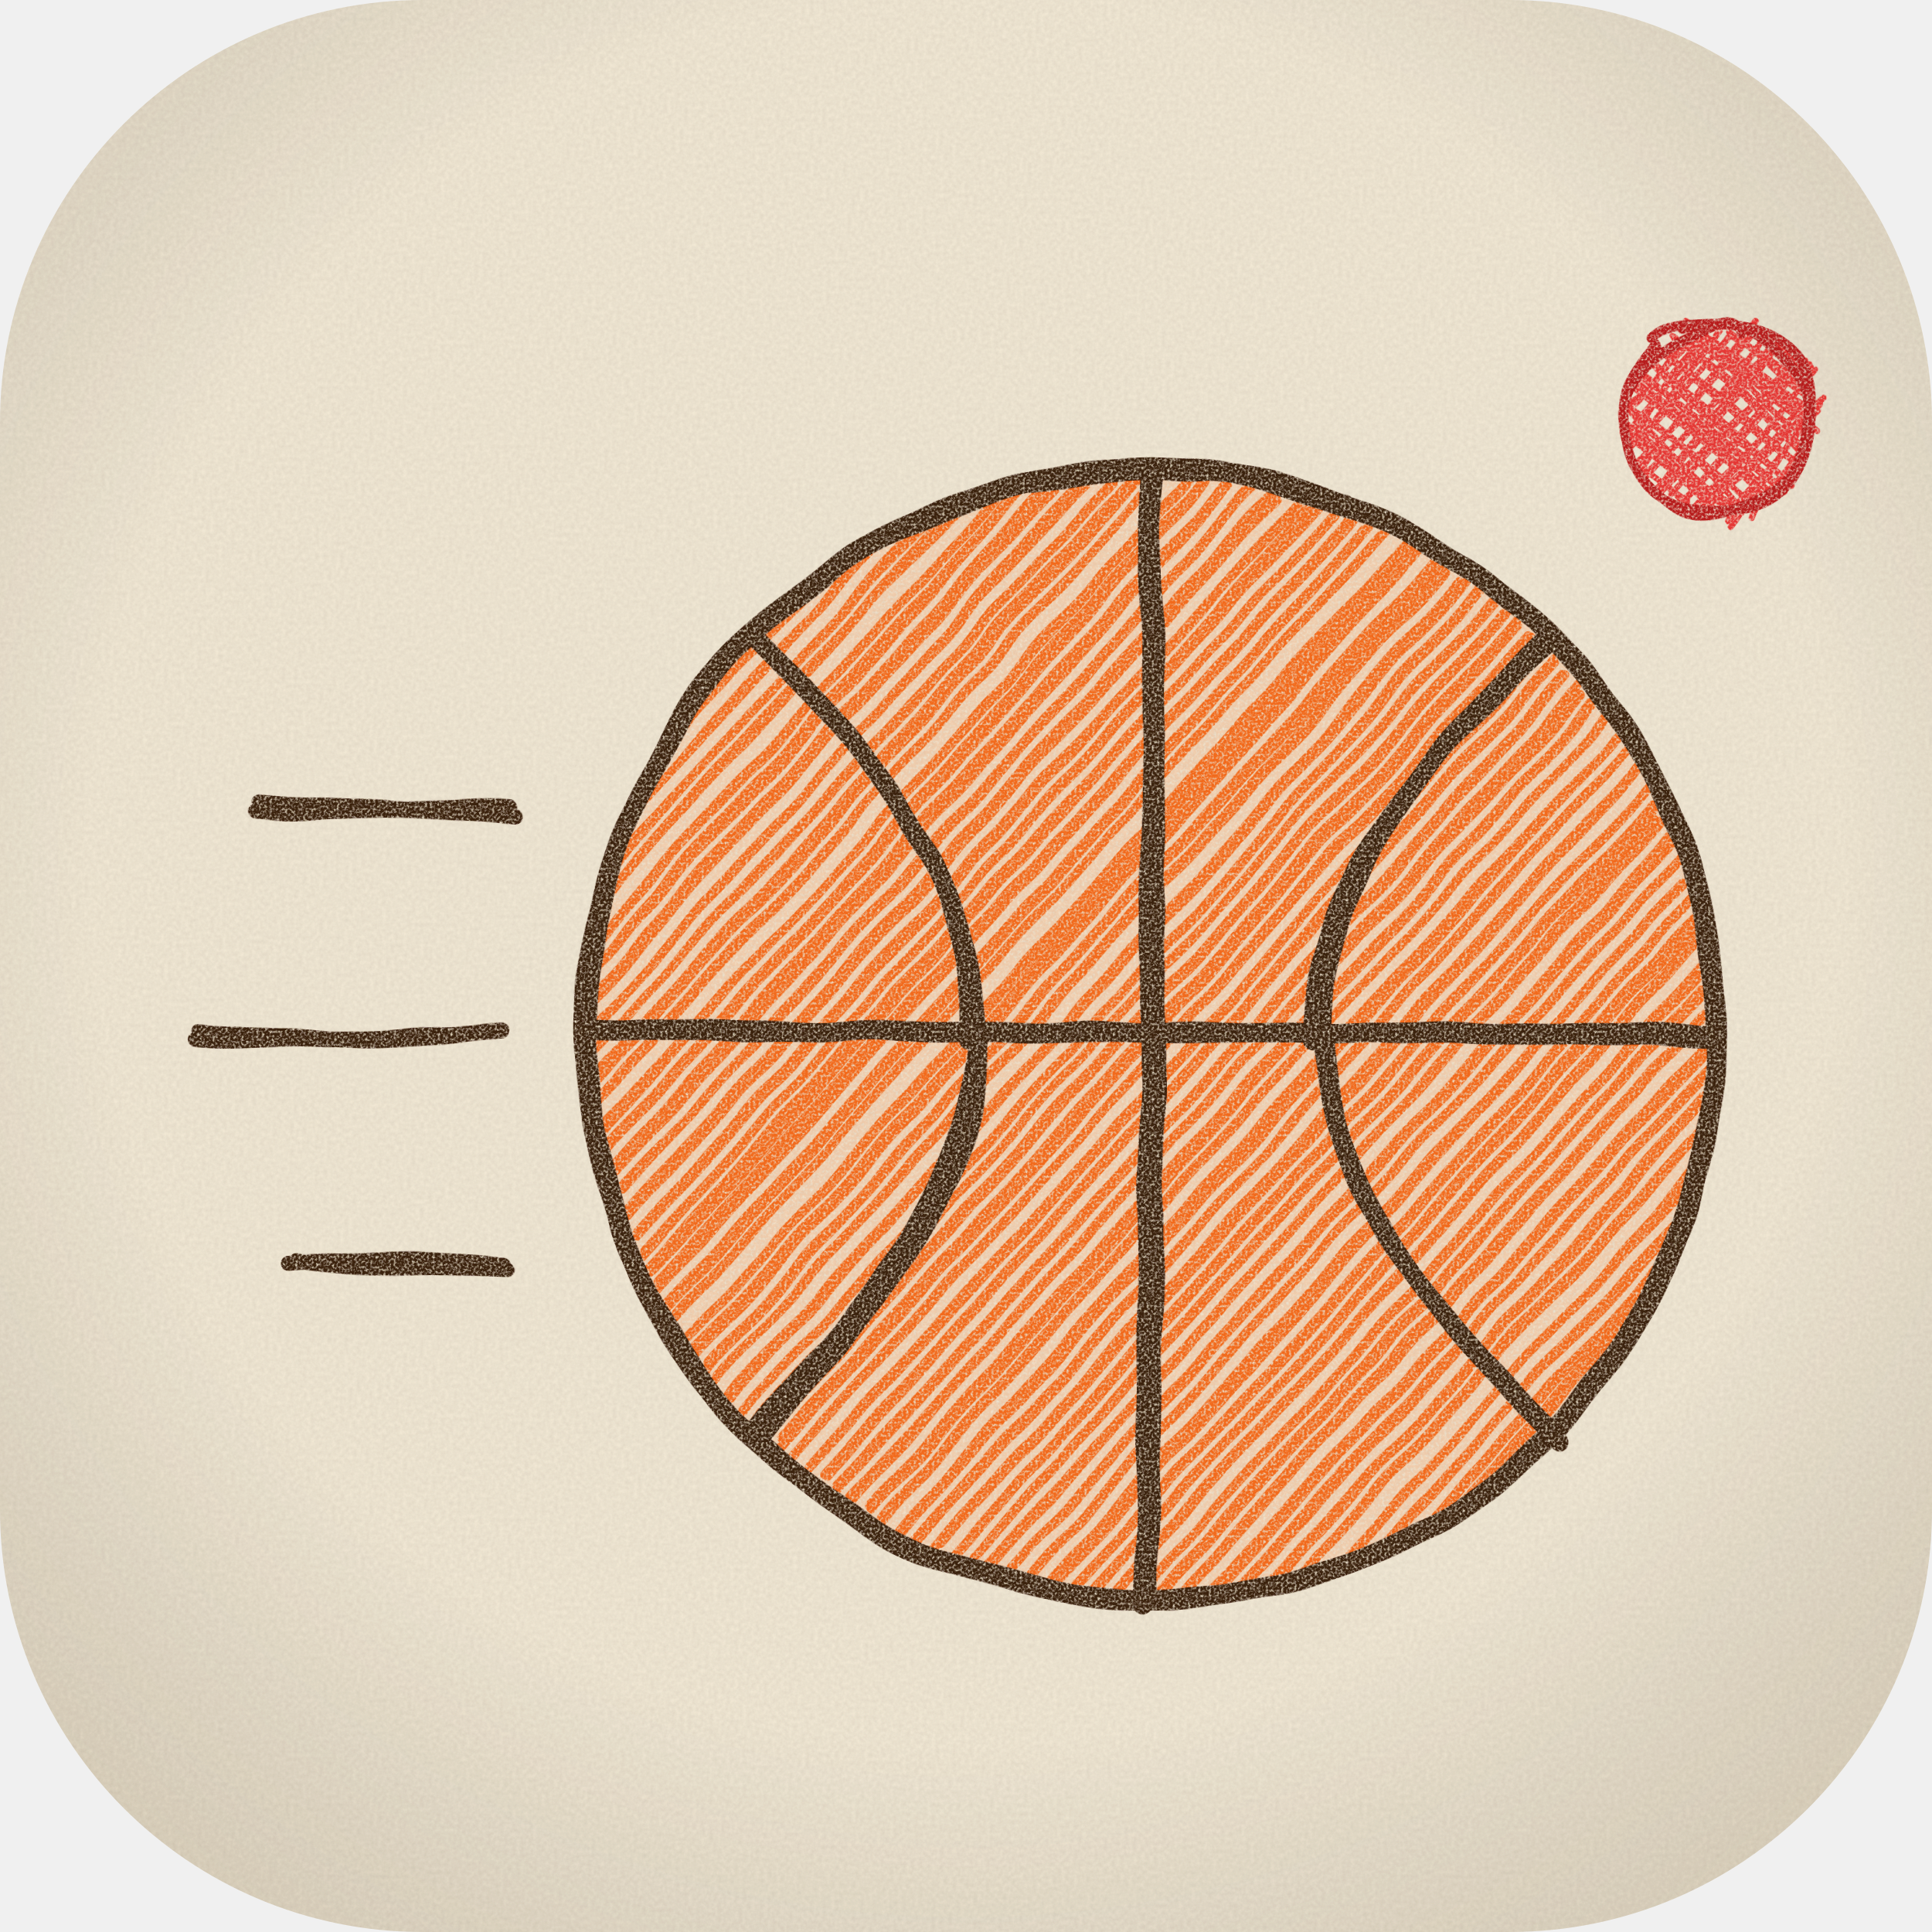
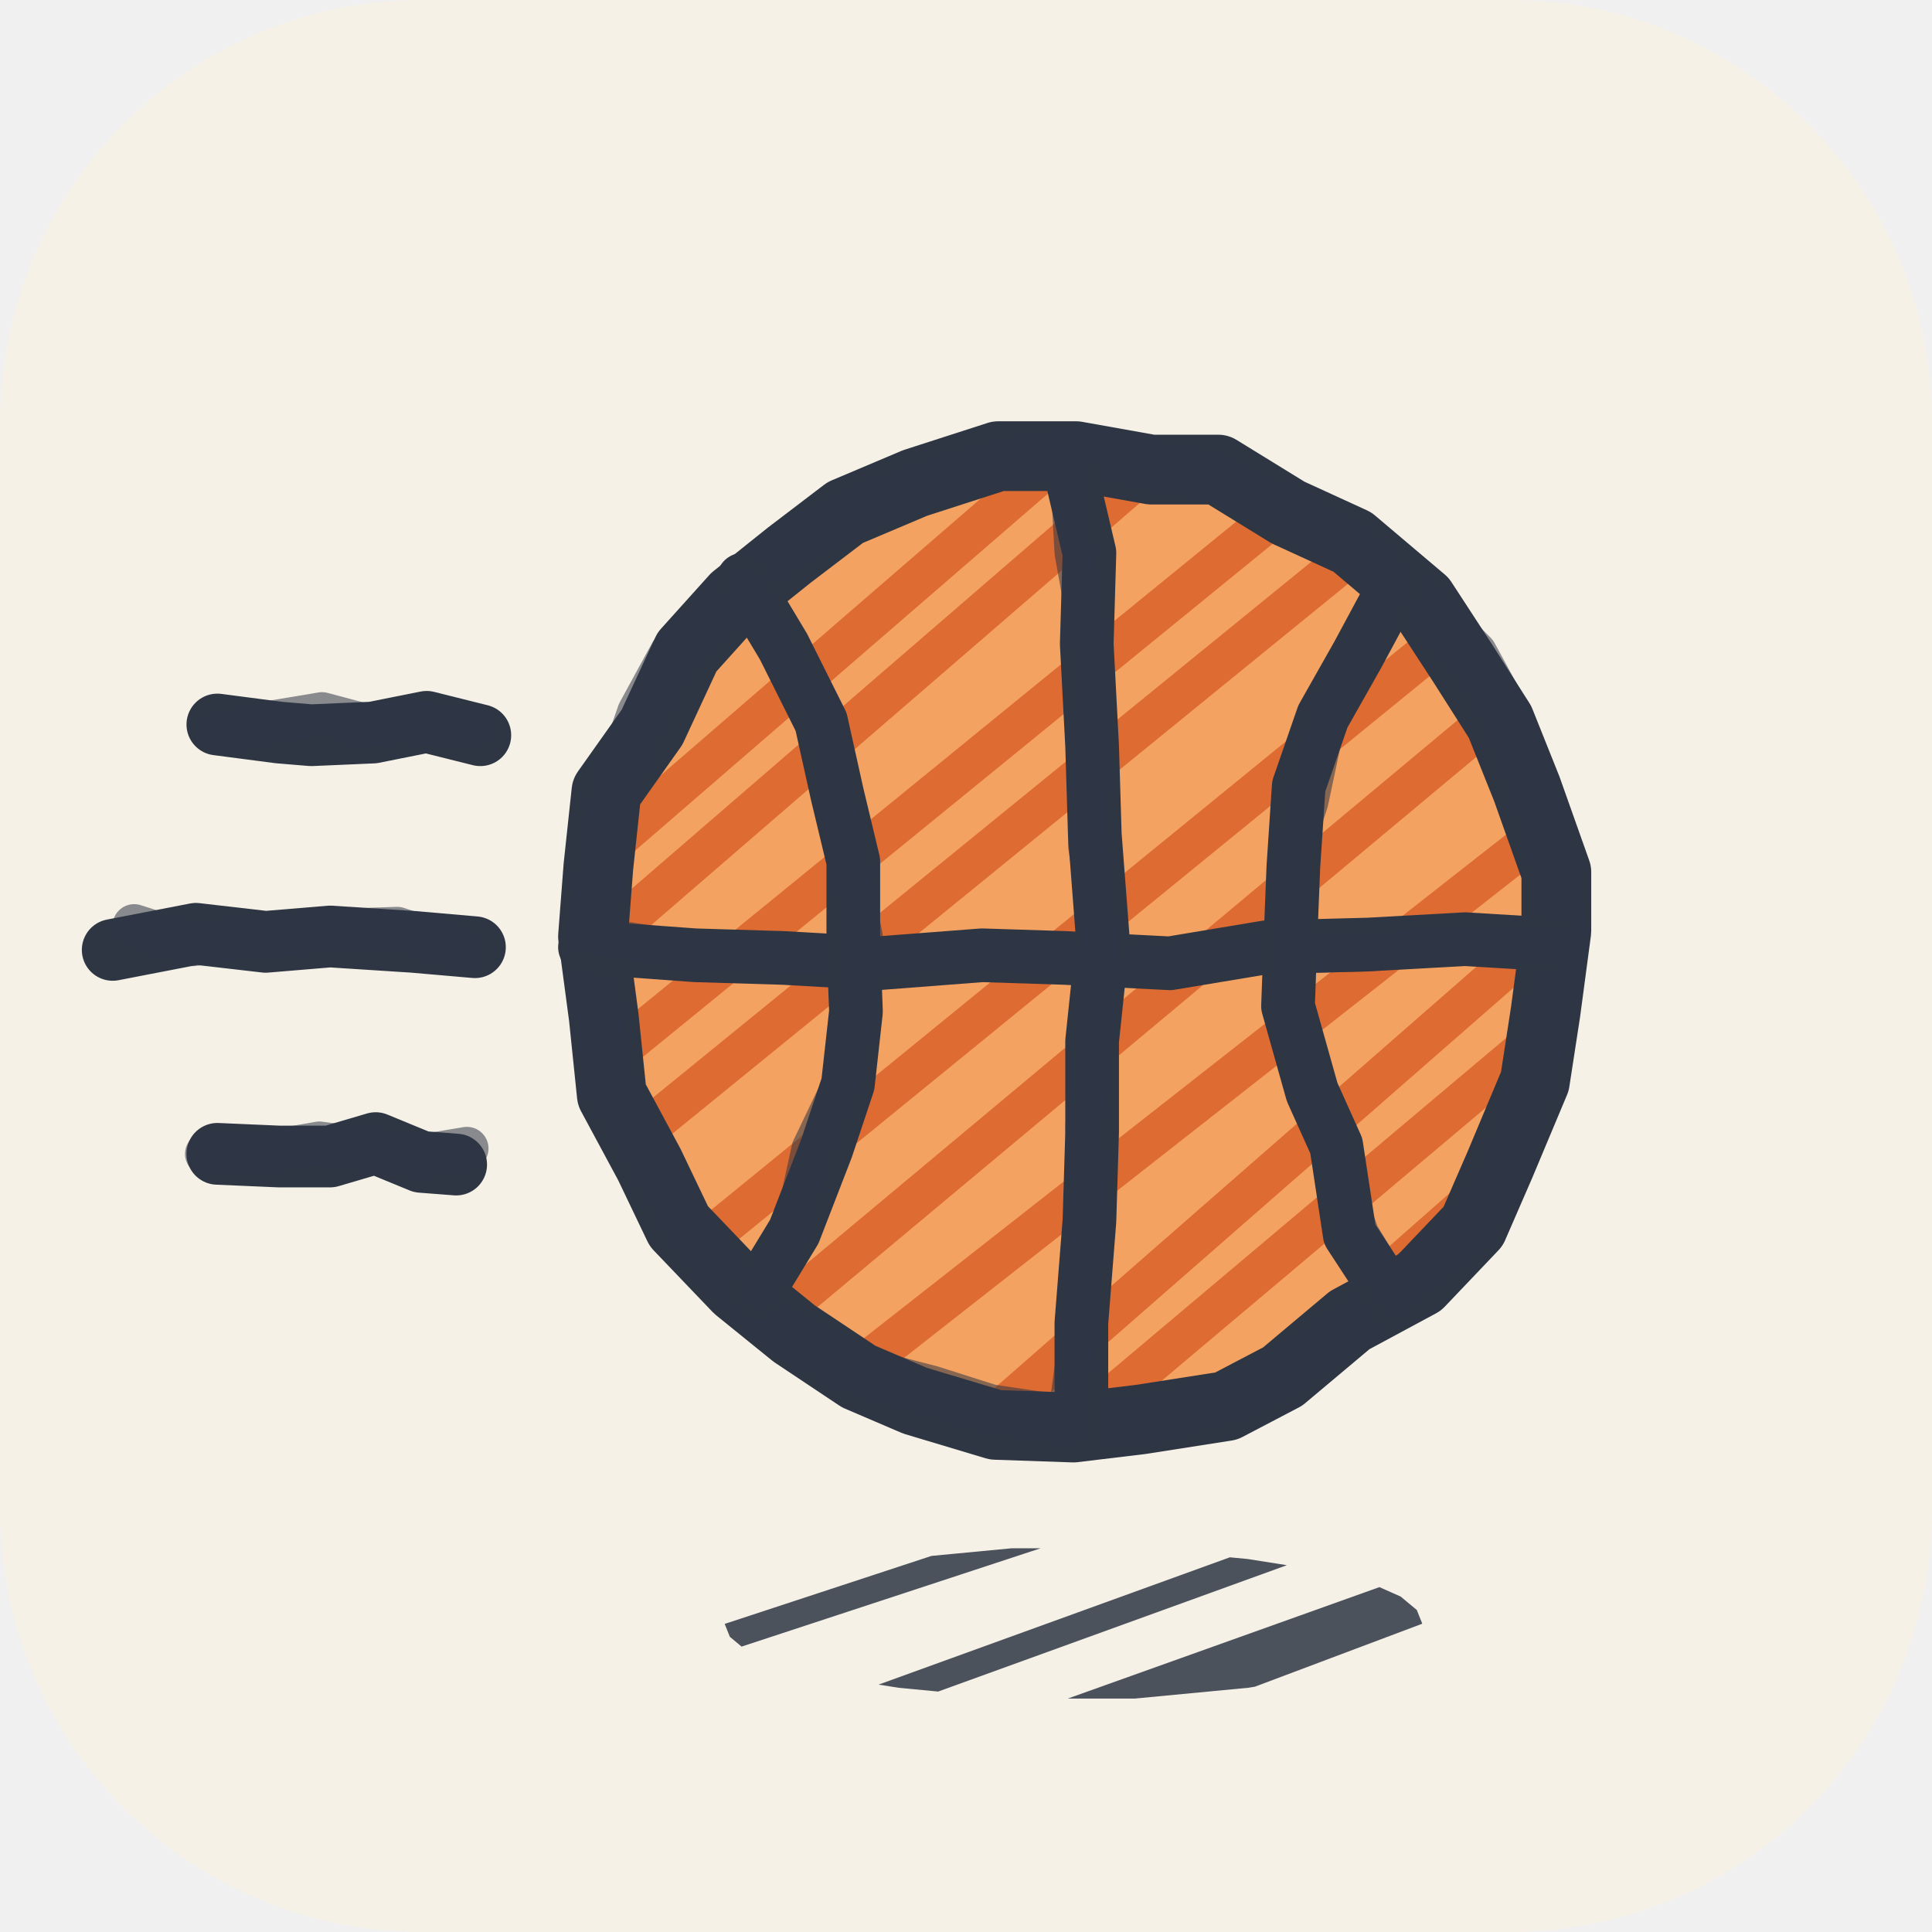
- <svg xmlns="http://www.w3.org/2000/svg" viewBox="0 0 512 512">
+ <svg xmlns="http://www.w3.org/2000/svg" viewBox="18 18 72 72" role="img" aria-label="Basket Live : un ballon de basket lancé">
  <defs>
-     <filter id="grain" x="0" y="0" width="100%" height="100%">
-       <feTurbulence type="fractalNoise" baseFrequency="0.9" numOctaves="3" seed="4" />
-       <feColorMatrix values="0 0 0 0 0.35  0 0 0 0 0.3  0 0 0 0 0.25  0 0 0 0.22 0" />
-       <feComposite in2="SourceGraphic" operator="in" />
-     </filter>
-     <filter id="pencil" x="-5%" y="-5%" width="110%" height="110%">
-       <feTurbulence type="fractalNoise" baseFrequency="0.035" numOctaves="2" seed="7" result="warp" />
-       <feDisplacementMap in="SourceGraphic" in2="warp" scale="3" xChannelSelector="R" yChannelSelector="G" result="w" />
-       <feTurbulence type="fractalNoise" baseFrequency="1.4" numOctaves="2" seed="2" result="n" />
-       <feColorMatrix in="n" values="0 0 0 0 0  0 0 0 0 0  0 0 0 0 0  2.2 0 0 0 -0.25" result="mask" />
-       <feComposite in="w" in2="mask" operator="in" />
-     </filter>
-     <radialGradient id="vig" cx="0.5" cy="0.45" r="0.75">
-       <stop offset="0.6" stop-color="#000" stop-opacity="0" />
-       <stop offset="1" stop-color="#5a4020" stop-opacity="0.18" />
-     </radialGradient>
-     <clipPath id="c">
-       <rect width="512" height="512" rx="112" />
+     <clipPath id="h0">
+       <path d="M71.0 78.5 L70.8 79.0 L70.2 79.5 L69.3 79.9 L68.0 80.3 L66.4 80.6 L64.5 80.9 L62.4 81.1 L60.3 81.3 L58.0 81.3 L55.7 81.3 L53.6 81.1 L51.5 80.9 L49.6 80.6 L48.0 80.3 L46.7 79.9 L45.8 79.5 L45.2 79.0 L45.0 78.5 L45.2 78.0 L45.8 77.5 L46.7 77.1 L48.0 76.7 L49.6 76.4 L51.5 76.1 L53.6 75.9 L55.7 75.7 L58.0 75.7 L60.3 75.7 L62.4 75.9 L64.5 76.1 L66.4 76.4 L68.0 76.7 L69.3 77.1 L70.2 77.5 L70.8 78.0 L71.0 78.5 Z" />
+     </clipPath>
+     <clipPath id="h2">
+       <path d="M76.0 53.0 L75.8 55.8 L75.1 58.6 L74.0 61.2 L72.6 63.6 L70.7 65.7 L68.6 67.6 L66.2 69.0 L63.6 70.1 L60.8 70.8 L58.0 71.0 L55.2 70.8 L52.4 70.1 L49.8 69.0 L47.4 67.6 L45.3 65.7 L43.4 63.6 L42.0 61.2 L40.9 58.6 L40.2 55.8 L40.0 53.0 L40.2 50.2 L40.9 47.4 L42.0 44.8 L43.4 42.4 L45.3 40.3 L47.4 38.4 L49.8 37.0 L52.4 35.9 L55.2 35.2 L58.0 35.0 L60.8 35.2 L63.6 35.9 L66.2 37.0 L68.6 38.4 L70.7 40.3 L72.6 42.4 L74.0 44.8 L75.1 47.4 L75.8 50.2 Z" />
+     </clipPath>
+     <clipPath id="coins">
+       <rect x="18" y="18" width="72" height="72" rx="15.75" />
    </clipPath>
  </defs>
-   <g clip-path="url(#c)">
-     <rect width="512" height="512" fill="#f3ead6" />
-     <rect width="512" height="512" fill="#fff" filter="url(#grain)" />
-     <rect width="512" height="512" fill="url(#vig)" />
-     <g transform="translate(256 256) scale(0.96) translate(-231 -243)">
-       <g filter="url(#pencil)">
-         <circle cx="282" cy="262" r="156" fill="#f6a066" opacity="0.33" />
-         <path d="M148.297 182.685 C161.377 166.977, 176.218 152.855, 189.495 137.324 M151.107 178.243 C162.665 166.377, 172.423 152.891, 185.159 142.086 M140.209 199.287 C162.024 175.429, 182.911 150.735, 205.886 127.922 M139.724 199.377 C161.951 176.189, 183.874 152.727, 203.492 127.19 M136.433 211.098 C164.363 181.79, 191.105 151.413, 218.252 121.399 M133.902 215.978 C161.492 183.03, 191.316 152.094, 220.128 120.247 M132.841 222.727 C163.423 186.466, 195.279 151.352, 228.461 117.431 M133.688 221.635 C164.484 187.113, 195.994 153.234, 225.716 117.744 M129.079 236.241 C165.772 195.99, 201.566 154.93, 238.49 114.887 M131.242 233.492 C167.182 193.288, 203.08 153.047, 240.088 113.805 M129.253 242.155 C169.219 199.723, 207.571 155.837, 245.963 111.988 M128.059 243.267 C167.013 199.213, 205.882 155.082, 245.56 111.679 M127.729 253.016 C169.161 204.887, 212.669 158.627, 255.439 111.702 M128.825 249.99 C169.943 202.481, 212.964 156.686, 254.093 109.187 M129.138 258.81 C174.406 209.286, 218.757 158.935, 263.004 108.491 M127.731 261 C172.358 209.846, 218.258 159.838, 264.171 109.841 M128.032 267.124 C175.332 214.41, 223.017 162.044, 270.94 109.893 M127.262 267.582 C175.396 215.126, 223.554 162.693, 270.925 109.55 M129.636 274.247 C179.724 219.017, 229.255 163.284, 279.012 107.755 M129.692 271.944 C179.762 218.605, 226.433 162.205, 276.394 108.767 M129.153 280.265 C179.867 222.686, 232.811 167.114, 282.737 108.826 M129.626 280.327 C181.679 223.374, 232.173 165.018, 283.992 107.855 M130.814 289.03 C183.602 228.165, 238.814 169.483, 292.324 109.269 M130.758 287.127 C185.341 228.319, 238.411 168.147, 292.229 108.65 M132.126 292.281 C188.178 231.987, 241.167 168.933, 297.102 108.534 M131.611 293.869 C187.404 233.035, 242.488 171.564, 297.109 109.674 M134.168 300.312 C190.704 237.214, 247.338 174.204, 303.651 110.905 M132.51 299.869 C188.801 235.811, 245.98 172.553, 303.638 109.725 M135.613 304.653 C194.876 240.85, 252.76 175.806, 310.526 110.656 M136.171 305.134 C193.427 239.335, 252.995 175.618, 310.491 110.036 M137.474 312.201 C197.582 246.535, 255.933 179.286, 316.693 114.207 M136.067 312.243 C195.655 245.747, 255.009 179.04, 315.094 112.991 M140.158 316.787 C200.27 248.943, 260.583 181.279, 322.937 115.453 M140.176 317.309 C201.374 250.614, 260.95 182.46, 322.05 115.677 M142.375 321.07 C205.159 253.002, 265.603 182.828, 327.479 113.943 M141.209 323.111 C203.37 253.83, 265.02 184.088, 328.371 115.877 M144.14 327.258 C207.607 258.1, 268.7 186.806, 332.706 118.134 M142.174 327.465 C204.273 256.174, 269.255 187.479, 332.732 117.429 M145.773 332.596 C209.875 261.557, 273.402 189.999, 338.165 119.555 M146.174 329.897 C208.482 258.469, 274.124 190.043, 336.875 119.014 M147.813 337.086 C212.408 265.809, 276.773 194.325, 340.713 122.458 M148.42 337.955 C213.503 266.489, 277.679 194.206, 341.893 121.958 M149.582 341.697 C214.626 268.38, 280.518 195.827, 346.481 123.338 M151.053 339.343 C216.092 268.065, 280.059 195.821, 345.018 124.471 M153.987 346.432 C220.154 273.238, 286.977 200.633, 352.857 127.18 M153.486 346.782 C220.307 273.261, 285.571 198.339, 353.316 125.65 M156.678 350.719 C222.306 275.951, 290.826 203.786, 355.527 128.184 M155.148 349.922 C222.178 276.384, 287.834 201.608, 354.802 128.014 M159.75 355.095 C225.423 279.772, 293.003 206.167, 361.02 132.955 M160.186 353.095 C226.86 278.513, 293.75 204.124, 361.166 130.209 M162.207 357.357 C228.7 282.343, 296.161 208.2, 362.753 133.276 M162.09 357.563 C228.878 282.878, 296.388 208.843, 363.439 134.395 M166.838 362.031 C233.397 286.21, 302.598 212.768, 369.208 136.994 M165.72 361.587 C232.796 286.685, 301.371 213.132, 367.057 136.978 M170.019 365.824 C237.461 289.81, 306.776 215.482, 373.526 138.845 M169.643 366.002 C238.245 290.994, 305.844 215.081, 372.93 138.708 M173.016 369.109 C240.305 292.77, 308.068 216.856, 377.518 142.462 M173.29 368.312 C240.949 292.179, 308.928 216.335, 377.736 141.237 M175.669 371.169 C243.242 295.709, 311.297 220.683, 379.468 145.76 M175.845 373.057 C243.801 296.144, 312.807 220.175, 381.837 144.229 M179.564 373.812 C248.144 299.019, 314.76 222.457, 383.401 147.719 M178.894 376.708 C247.765 301.713, 315.187 225.414, 383.141 149.595 M182.417 378.887 C249.867 302.946, 319.394 228.875, 386.722 152.824 M182.671 378.478 C251.436 304.01, 317.556 227.16, 386.08 152.475 M187.301 381.526 C255.576 305.726, 324.077 230.13, 392.154 154.153 M187.005 382.107 C256.588 307.142, 323.921 230.151, 391.754 153.611 M191.299 383.932 C258.937 308.994, 325.518 233.106, 393.488 158.467 M192.136 384.391 C258.757 308.989, 326.202 234.329, 393.49 159.528 M194.676 388.405 C262.252 313.564, 330.646 239.461, 396.411 162.99 M194.423 387.316 C262.501 313.32, 329.619 238.459, 395.793 162.749 M198.697 391.574 C264.939 316.152, 332.773 242.164, 400.802 168.352 M197.982 390.717 C266.27 315.89, 333.54 240.146, 401.022 164.593 M204.09 392.359 C269.614 317.558, 337.806 245.159, 403.415 170.433 M204.618 393.029 C272.396 319.291, 338.649 244.18, 405.159 169.301 M207.534 395.416 C272.785 320.961, 340.544 248.765, 406.779 175.197 M207.167 396.952 C272.852 321.727, 340.609 248.367, 407.441 174.175 M212.118 399.397 C277.237 324.809, 343.671 251.406, 411.213 179 M213.01 399.272 C278.63 326.147, 345.613 254.248, 410.006 180.019 M216.188 401.768 C281.972 328.938, 348.389 256.678, 413.206 182.978 M218.105 400.674 C284.072 328.913, 347.403 254.779, 413.299 182.955 M222.167 403.344 C287.184 331.563, 351.641 259.278, 416.58 187.426 M224.13 402.013 C289.353 331.549, 353.718 260.31, 416.842 187.955 M228.661 405.226 C292.512 334.433, 355.741 263.081, 420.536 193.14 M227.792 405.862 C290.655 333.816, 355.463 263.521, 420.191 193.154 M233.585 406.43 C295.458 336.437, 358.323 267.337, 421.995 198.963 M233.108 406.761 C294.552 336.429, 357.46 267.415, 420.782 198.774 M236.682 409.08 C298.771 340.74, 359.988 271.615, 421.384 202.65 M237.749 409.146 C299.765 340.036, 361.031 270.249, 424.054 202.045 M244.336 409.096 C303.971 341.29, 366.044 275.679, 424.8 207.082 M243.442 409.862 C304.35 342.911, 365.687 276.345, 425.708 208.594 M248.71 411.747 C307.716 344.778, 367.573 278.576, 428.004 212.89 M249.075 411.176 C307.172 344.468, 367.513 279.781, 427.039 214.36 M253.943 413.004 C311.264 348.022, 370.352 284.631, 428.304 220.217 M255.504 413.187 C314.29 349.708, 370.446 283.861, 429.032 220.201 M259.816 414.845 C317.251 351.393, 374.952 288.181, 431.36 223.805 M260.037 415.068 C317.205 352.674, 374.178 290.103, 429.653 226.185 M266.704 414.615 C321.659 353.805, 376.145 292.572, 431.951 232.527 M266.233 414 C322.379 353.475, 376.188 290.847, 431.914 229.945 M272.542 414.572 C325.563 354.145, 380.407 295.359, 433.078 234.616 M273.108 414.925 C325.588 355.239, 379.615 296.947, 432.149 237.309 M278.939 416.457 C330.652 358.293, 382.097 299.887, 435.882 243.589 M278.297 416.547 C331.1 359.404, 382.359 300.871, 434.456 243.092 M285.531 415.711 C336.364 361.392, 383.937 304.137, 434.334 249.426 M285.448 414.589 C335.68 359.062, 384.895 302.619, 436.639 248.453 M291.69 416.349 C338.698 362.623, 387.721 310.712, 434.21 256.519 M290.789 416.471 C338.345 362.224, 386.319 308.353, 435.433 255.509 M298.572 415.881 C344.709 365.604, 390.162 314.71, 435.515 263.726 M302.561 413.512 C346.241 364.173, 390.779 315.607, 434.86 266.629 M307.567 413.431 C349.667 365.407, 393.305 318.768, 436.265 271.518 M307.136 414.873 C350.345 367.193, 393.098 319.101, 435.68 270.857 M317.723 411.32 C356.197 367.971, 396.463 326.235, 433.286 281.4 M315.903 411.887 C356.213 368.073, 396.412 324.159, 434.546 278.387 M324.539 409.844 C360.561 368.455, 397.437 327.834, 434.873 287.718 M323.92 410.524 C360.937 369.987, 397.557 329.093, 434.597 288.577 M336.54 406.051 C368.487 371.014, 400.438 335.979, 431.31 299.973 M335.563 407.609 C367.57 372.694, 398.106 336.455, 431.481 302.771 M347.989 401.614 C375.322 371.735, 401.462 340.781, 429.358 311.408 M347.025 402.294 C373.343 371.948, 401.665 343.406, 428.442 313.473 M359.226 396.431 C379.886 371.852, 402.762 349.266, 423.235 324.518 M358.755 397.174 C380.499 373.02, 402.164 348.795, 424.846 325.485 M371.962 388.33 C387.662 371.485, 402.773 354.11, 417.419 336.316 M368.37 390.779 C385.645 372.191, 402.016 352.79, 419.295 334.206" fill="none" stroke="#f26a1b" stroke-width="2.48" stroke-linecap="round" stroke-linejoin="round" />
-         <path d="M249.604 109.587 C255.684 108.983, 273.944 105.727, 286.086 105.966 C298.228 106.205, 310.762 107.804, 322.455 111.02 C334.147 114.237, 345.623 119.383, 356.241 125.266 C366.859 131.148, 377.146 138.227, 386.164 146.314 C395.183 154.401, 403.404 163.836, 410.352 173.786 C417.3 183.736, 423.453 194.706, 427.85 206.014 C432.246 217.321, 435.176 229.579, 436.733 241.629 C438.29 253.679, 438.553 266.266, 437.191 278.311 C435.829 290.357, 432.684 302.498, 428.563 313.901 C424.442 325.303, 418.981 336.5, 412.466 346.726 C405.952 356.951, 398.178 366.788, 389.474 375.254 C380.771 383.721, 370.791 391.531, 360.246 397.526 C349.7 403.52, 337.884 407.89, 326.201 411.22 C314.518 414.551, 302.251 416.838, 290.15 417.51 C278.049 418.182, 265.531 417.415, 253.597 415.251 C241.662 413.088, 229.702 409.357, 218.542 404.528 C207.383 399.699, 196.306 393.639, 186.637 386.279 C176.969 378.918, 168.112 369.88, 160.53 360.364 C152.948 350.848, 146.251 340.189, 141.148 329.183 C136.046 318.177, 132.361 306.202, 129.916 294.327 C127.47 282.451, 126.3 270.059, 126.477 257.927 C126.655 245.796, 127.896 233.254, 130.982 221.535 C134.068 209.816, 139.153 198.271, 144.995 187.612 C150.836 176.953, 157.921 166.607, 166.031 157.581 C174.141 148.555, 183.631 140.293, 193.653 133.455 C203.676 126.616, 214.843 120.953, 226.167 116.55 C237.491 112.147, 249.573 108.677, 261.598 107.035 C273.624 105.393, 292.202 106.754, 298.323 106.698 M265.675 106.675 C271.923 106.763, 290.9 105.459, 303.165 107.207 C315.429 108.955, 327.786 112.508, 339.262 117.162 C350.738 121.816, 361.896 128, 372.018 135.131 C382.14 142.261, 391.839 150.636, 399.994 159.945 C408.15 169.253, 415.307 179.95, 420.95 190.983 C426.594 202.016, 430.99 214.079, 433.856 226.143 C436.722 238.206, 438.261 250.971, 438.148 263.363 C438.036 275.755, 436.233 288.471, 433.179 300.495 C430.125 312.518, 425.643 324.558, 419.825 335.504 C414.008 346.449, 406.525 356.887, 398.275 366.171 C390.025 375.454, 380.575 384.238, 370.326 391.204 C360.078 398.171, 348.442 403.764, 336.783 407.969 C325.125 412.175, 312.667 415.028, 300.376 416.436 C288.086 417.844, 275.331 417.844, 263.04 416.416 C250.749 414.988, 238.275 412.123, 226.631 407.869 C214.987 403.615, 203.431 397.882, 193.178 390.893 C182.924 383.904, 173.344 375.243, 165.11 365.937 C156.875 356.631, 149.448 346.073, 143.77 335.057 C138.091 324.041, 134.027 311.885, 131.038 299.839 C128.049 287.793, 126.03 275.172, 125.837 262.779 C125.644 250.385, 126.958 237.527, 129.88 225.479 C132.803 213.432, 137.638 201.503, 143.372 190.493 C149.107 179.482, 156.115 168.711, 164.288 159.417 C172.461 150.122, 182.236 141.785, 192.41 134.728 C202.583 127.671, 213.832 121.705, 225.329 117.074 C236.826 112.444, 249.125 108.69, 261.39 106.946 C273.655 105.201, 286.578 105.236, 298.92 106.606 C311.263 107.975, 329.357 113.735, 335.445 115.161" fill="none" stroke="#3b2010" stroke-width="5.579" stroke-linecap="round" stroke-linejoin="round" />
-         <path d="M127.089 260.31 C190.836 260.654, 252.374 261.683, 438.124 261.453 M126.475 261.025 C190.995 260.703, 254.13 261.882, 438.175 262.304" fill="none" stroke="#3b2010" stroke-width="5.3" stroke-linecap="round" stroke-linejoin="round" />
-         <path d="M281.143 108.081 C283.102 170.174, 282.293 230.411, 280.124 419.051 M282.027 107.093 C283.41 176.545, 284.351 247.625, 281.391 417.256" fill="none" stroke="#3b2010" stroke-width="5.3" stroke-linecap="round" stroke-linejoin="round" />
-         <path d="M172.274 152.274 C214.428 190.916, 234.692 226.551, 231.556 263.6 M172.871 152.606 C214.097 192.05, 231.797 221.745, 233.817 260.929 M234.354 262 C232.193 296.694, 213.192 327.837, 173.332 370.485 M233.828 261.466 C236.898 299.684, 212.524 328.802, 174.449 372.705" fill="none" stroke="#3b2010" stroke-width="5.3" stroke-linecap="round" stroke-linejoin="round" />
-         <path d="M391.726 152.274 C348.772 194.916, 328.534 223.304, 326.849 264.076 M391.152 154.622 C348.085 192.738, 329.575 226.355, 329.544 262.871 M329.646 262 C331.517 301.772, 352.81 331.32, 393.769 374.026 M330.295 260.773 C329.705 298.938, 349.503 327.351, 394.465 374.438" fill="none" stroke="#3b2010" stroke-width="5.3" stroke-linecap="round" stroke-linejoin="round" />
-         <path d="M35.604 197.437 C50.511 197.499, 61.978 199.533, 106.446 201.433 M34.713 200.12 C55.945 201.082, 75.571 199.538, 104.912 199.041" fill="none" stroke="#3b2010" stroke-width="4.133" stroke-linecap="round" stroke-linejoin="round" />
-         <path d="M18.004 263.587 C34.465 264.875, 54.398 262.859, 102.535 261.182 M19.205 261.091 C45.611 263.642, 71.194 264.101, 102.699 260.695" fill="none" stroke="#3b2010" stroke-width="4.133" stroke-linecap="round" stroke-linejoin="round" />
-         <path d="M46.004 324.136 C56.015 326.452, 70.809 325.985, 104.224 326.532 M43.697 324.861 C65.409 323.68, 84.279 323.342, 103.287 325.149" fill="none" stroke="#3b2010" stroke-width="4.133" stroke-linecap="round" stroke-linejoin="round" />
-         <path d="M417.29 79.192 C417.29 79.192, 417.29 79.192, 417.29 79.192 M417.29 79.192 C417.29 79.192, 417.29 79.192, 417.29 79.192 M415.025 86.698 C422.568 82.323, 428.315 71.481, 433.12 70.507 M416.351 87.005 C420.577 82.844, 425.295 76.624, 431.228 68.307 M415.261 98.299 C419.643 86.528, 431.441 73.243, 433.65 70.972 M412.735 97.043 C418.37 89.154, 425.045 81.965, 436.276 70.734 M417.692 98.577 C420.946 90.594, 428.309 82.662, 439.478 67.27 M414.561 99.223 C424.325 89.523, 431.756 81.225, 442.129 68.664 M417.946 104.645 C428.152 90.148, 436.14 81.444, 449.176 64.837 M415.733 104.097 C429.752 91.416, 440.208 76.424, 449.265 67.45 M418.535 107.6 C431.498 93.515, 443.339 80.681, 454.643 72.037 M417.627 107.466 C431.145 96.036, 441.581 82.427, 451.638 68.874 M422.597 110.075 C425.804 105.625, 433.795 94.396, 453.215 71.777 M420.299 112.275 C432.145 99.441, 442.368 86.996, 454.653 71.907 M422.353 112.192 C431.32 102.915, 442.94 93.264, 459.573 75.973 M425.195 112.898 C437.3 99.112, 452.626 83.722, 459.335 75.111 M426.794 115.949 C437.477 107.779, 447.077 94.343, 461.898 76.404 M429.512 114.669 C436.865 106.278, 443.523 96.794, 460.747 76.225 M430.01 118.918 C444.061 103.625, 458.287 90.482, 463.704 78.479 M433.98 117.515 C443.29 106.186, 451.579 95.54, 464.885 79.077 M435.25 116.371 C449.643 104.884, 459.745 93.23, 467.687 86.88 M436.39 116.415 C445.729 105.968, 456.303 95.71, 464.392 85.963 M442.062 122.343 C449.005 113.835, 453.515 103.113, 466.806 88.501 M441.395 120.807 C445.435 113.269, 452.744 105.447, 466.296 90.118 M444.934 116.704 C455.345 113.636, 458 105.391, 464.053 97.857 M448.212 119.595 C450.879 112.647, 457.464 106.427, 464.447 97.069 M419.58 111.787 C419.58 111.787, 419.58 111.787, 419.58 111.787 M419.58 111.787 C419.58 111.787, 419.58 111.787, 419.58 111.787 M429.535 116.535 C426.769 110.951, 420.729 108.976, 415.065 102.967 M430.325 114.857 C424.308 110.146, 419.345 107.173, 417.402 104.569 M440.302 116.16 C433.176 111.924, 430.107 107.081, 412.787 93.566 M438.799 118.137 C433.423 113.607, 429.094 107.103, 412.374 95.287 M445.253 118.366 C433.556 110.677, 428.275 103.056, 415.07 89.383 M443.768 116.33 C434.643 111.632, 431.023 106.116, 413.786 92.471 M445.098 117.073 C438.224 107.875, 426.136 94.938, 413.332 87.313 M447.88 115.317 C437.228 105.788, 428.728 98.575, 414.733 87.967 M453.768 112.825 C442.175 102.885, 434.677 95.043, 415.516 81.047 M450.972 112.974 C441.043 102.193, 426.573 91.713, 416.064 82.991 M453.446 108.938 C440.745 98.641, 430.388 88.594, 416.193 79.471 M456.727 112.201 C445.905 103.362, 438.676 97.694, 417.492 78.968 M458.61 110.492 C449.734 101.286, 436.898 94.629, 421.402 77.666 M456.654 108.976 C446.393 97.884, 436.289 90.316, 421.162 76.79 M460.205 104.561 C448.507 96.242, 441.298 88.855, 422.651 73.045 M459.396 103.645 C445.951 91.056, 431.073 79.485, 423.598 73.622 M462.756 100.066 C452.021 92.039, 448.437 84.875, 426.604 69.296 M461.782 101.837 C451.882 90.531, 439.477 80.337, 426.919 69.902 M466.231 95.487 C457.1 88.327, 451.308 85.689, 430.269 64.829 M462.628 96.445 C455.029 91.796, 447.308 82.428, 429.174 66.455 M462.883 89.059 C454.585 83.412, 449.851 78.741, 433.135 67.257 M463.515 92.077 C455.109 84.477, 443.436 76.575, 434.806 68.032 M462.84 84.022 C454.326 76.636, 446.714 72.292, 442.821 69.379 M461.921 85.37 C457.147 81.947, 452.197 76.658, 441.847 67.961 M463.204 77.534 C458.392 77.251, 457.317 72.281, 450.256 69.744 M460.776 79.279 C457.031 75.392, 454.883 73.162, 446.434 66.347" fill="none" stroke="#e53935" stroke-width="1.653" stroke-linecap="round" stroke-linejoin="round" />
-         <path d="M429.2 67.282 C434.073 65.188, 442.964 65.345, 448.361 67.087 C453.759 68.829, 459.003 72.684, 461.587 77.735 C464.17 82.786, 465.101 91.428, 463.863 97.393 C462.626 103.358, 458.523 110.123, 454.16 113.525 C449.798 116.927, 443.391 118.043, 437.687 117.806 C431.983 117.568, 424.042 115.817, 419.939 112.098 C415.836 108.38, 413.54 100.945, 413.069 95.495 C412.597 90.045, 412.736 84.398, 417.111 79.397 C421.485 74.397, 434.642 67.321, 439.313 65.494 C443.984 63.667, 445.299 68.125, 445.136 68.435 M420.61 69.784 C425.007 66.02, 435.3 64.98, 440.91 65.63 C446.52 66.28, 450.482 69.937, 454.271 73.684 C458.061 77.431, 462.866 82.565, 463.647 88.111 C464.429 93.656, 462.288 102.103, 458.96 106.96 C455.632 111.816, 448.613 115.379, 443.677 117.248 C438.741 119.118, 434.078 120.211, 429.344 118.175 C424.61 116.139, 417.887 110.713, 415.272 105.034 C412.657 99.355, 412.68 89.542, 413.654 84.101 C414.628 78.659, 419.703 74.312, 421.114 72.383 C422.525 70.453, 421.364 72.481, 422.12 72.525" fill="none" stroke="#b71c1c" stroke-width="2.686" stroke-linecap="round" stroke-linejoin="round" />
-       </g>
-     </g>
+   <g clip-path="url(#coins)">
+     <rect width="108" height="108" fill="#F6F1E6" />
+     <path d="M38.3 69.5 L68.0 58.8 M39.4 71.0 L68.0 61.4 M39.3 73.8 L68.1 64.4 M40.1 77.6 L70.7 66.5 M41.2 78.1 L70.7 67.7 M42.1 80.0 L71.3 70.4 M43.6 83.9 L72.3 73.5 M43.9 86.8 L74.1 76.0 M44.9 87.8 L73.6 77.0 M46.0 91.6 L74.7 81.3 M46.2 92.9 L76.8 83.0 M48.0 95.5 L77.2 86.4" fill="none" stroke="#2E3644" stroke-width="1.0" stroke-linecap="round" stroke-linejoin="round" stroke-opacity="0.85" clip-path="url(#h0)" />
+     <path d="M76.0 53.0 L75.8 55.8 L75.1 58.6 L74.0 61.2 L72.6 63.6 L70.7 65.7 L68.6 67.6 L66.2 69.0 L63.6 70.1 L60.8 70.8 L58.0 71.0 L55.2 70.8 L52.4 70.1 L49.8 69.0 L47.4 67.6 L45.3 65.7 L43.4 63.6 L42.0 61.2 L40.9 58.6 L40.2 55.8 L40.0 53.0 L40.2 50.2 L40.9 47.4 L42.0 44.8 L43.4 42.4 L45.3 40.3 L47.4 38.4 L49.8 37.0 L52.4 35.9 L55.2 35.2 L58.0 35.0 L60.8 35.2 L63.6 35.9 L66.2 37.0 L68.6 38.4 L70.7 40.3 L72.6 42.4 L74.0 44.8 L75.1 47.4 L75.8 50.2 Z" fill="#F4A261" />
+     <path d="M18.5 49.3 L62.3 14.8 M20.8 51.2 L62.5 17.3 M23.5 54.4 L64.9 19.7 M25.7 56.1 L67.3 21.0 M28.5 60.1 L69.2 24.9 M29.4 62.6 L72.0 25.8 M31.8 64.7 L75.0 29.5 M33.7 66.9 L76.7 31.9 M36.6 70.5 L79.9 35.2 M40.0 72.8 L80.6 38.9 M41.3 75.8 L84.4 42.0 M44.8 79.7 L86.2 43.5 M45.0 82.2 L87.5 46.4 M48.7 84.0 L89.7 47.9 M49.7 86.3 L92.7 52.2 M52.5 90.5 L94.4 53.4" fill="none" stroke="#D9622B" stroke-width="1.5" stroke-linecap="round" stroke-linejoin="round" stroke-opacity="0.85" clip-path="url(#h2)" />
+     <path d="M76.0 52.7 L75.6 55.7 L75.2 58.3 L73.9 61.4 L72.9 63.7 L70.9 65.8 L68.3 67.2 L65.8 69.3 L63.7 70.4 L60.5 70.9 L58.0 71.2 L55.1 71.1 L52.1 70.2 L50.0 69.3 L47.6 67.7 L45.5 66.0 L43.3 63.7 L42.2 61.4 L40.8 58.8 L40.5 55.9 L40.1 52.9 L40.3 50.3 L40.6 47.5 L42.3 45.1 L43.6 42.3 L45.4 40.3 L47.4 38.7 L49.5 37.1 L52.1 36.0 L55.2 35.0 L58.1 35.0 L60.9 35.5 L63.4 35.5 L66.0 37.1 L68.4 38.2 L71.0 40.4 L72.5 42.7 L73.9 44.9 L74.9 47.4 L76.0 50.5 Z" fill="none" stroke="#2E3644" stroke-width="2.6" stroke-linecap="round" stroke-linejoin="round" />
+     <path d="M76.3 52.9 L75.8 55.7 L74.9 58.6 L74.3 61.4 L72.7 63.9 L70.6 65.5 L68.5 67.4 L66.0 69.0 L63.7 70.1 L60.7 71.0 L58.3 71.0 L54.9 70.5 L52.7 69.8 L50.0 69.1 L47.3 67.8 L44.9 65.5 L43.4 63.2 L42.2 61.0 L40.6 58.2 L40.3 55.8 L40.1 53.1 L40.4 50.5 L41.0 47.2 L41.9 44.6 L43.1 42.4 L45.4 40.0 L47.3 38.3 L50.0 37.0 L52.5 36.1 L55.1 35.4 L58.3 34.7 L61.1 35.4 L63.3 35.8 L66.3 37.2 L68.5 38.5 L71.0 40.5 L72.9 42.4 L74.1 44.6 L75.3 47.7 L75.9 50.3 Z" fill="none" stroke="#2E3644" stroke-width="1.82" stroke-linecap="round" stroke-linejoin="round" stroke-opacity="0.55" />
+     <path d="M39.8 53.3 L43.9 53.6 L47.2 53.7 L50.7 53.9 L54.6 53.6 L57.7 53.7 L61.6 53.9 L65.2 53.3 L69.0 53.2 L72.6 53.0 L75.9 53.2" fill="none" stroke="#2E3644" stroke-width="2" stroke-linecap="round" stroke-linejoin="round" />
+     <path d="M39.7 52.8 L43.6 53.4 L47.4 53.6 L51.1 53.6 L54.7 53.4 L57.8 53.8 L61.5 53.9 L65.3 53.6 L69.0 53.5 L72.3 53.2 L76.2 53.3" fill="none" stroke="#2E3644" stroke-width="1.4" stroke-linecap="round" stroke-linejoin="round" stroke-opacity="0.55" />
+     <path d="M57.8 35.2 L58.6 38.6 L58.5 42.0 L58.7 45.8 L58.8 49.1 L59.1 53.0 L58.7 56.8 L58.7 60.2 L58.6 63.5 L58.3 67.3 L58.3 71.3" fill="none" stroke="#2E3644" stroke-width="2" stroke-linecap="round" stroke-linejoin="round" />
+     <path d="M57.8 35.0 L58.0 38.6 L58.7 42.5 L58.6 45.7 L58.5 49.5 L59.0 52.7 L58.9 56.3 L58.4 60.0 L58.6 63.7 L58.2 67.5 L57.7 71.2" fill="none" stroke="#2E3644" stroke-width="1.4" stroke-linecap="round" stroke-linejoin="round" stroke-opacity="0.55" />
+     <path d="M45.7 39.6 L47.2 42.1 L48.6 44.9 L49.2 47.6 L49.8 50.1 L49.8 53.1 L49.9 55.7 L49.6 58.4 L48.8 60.8 L47.6 63.9 L46.2 66.2" fill="none" stroke="#2E3644" stroke-width="2" stroke-linecap="round" stroke-linejoin="round" />
+     <path d="M45.8 39.9 L47.2 42.6 L48.8 44.7 L49.2 47.8 L49.6 50.0 L50.2 52.9 L50.0 55.4 L49.3 58.5 L48.2 60.8 L47.5 64.0 L46.3 66.1" fill="none" stroke="#2E3644" stroke-width="1.4" stroke-linecap="round" stroke-linejoin="round" stroke-opacity="0.55" />
+     <path d="M70.0 39.8 L68.6 42.4 L67.3 44.7 L66.4 47.3 L66.2 50.3 L66.1 52.8 L66.0 55.5 L66.9 58.7 L67.8 60.7 L68.3 64.0 L70.0 66.6" fill="none" stroke="#2E3644" stroke-width="2" stroke-linecap="round" stroke-linejoin="round" />
+     <path d="M69.9 39.6 L68.6 42.2 L67.5 44.6 L66.8 47.9 L66.0 50.3 L66.2 52.9 L66.0 55.4 L66.7 58.0 L67.7 61.2 L68.7 64.0 L70.1 66.3" fill="none" stroke="#2E3644" stroke-width="1.4" stroke-linecap="round" stroke-linejoin="round" stroke-opacity="0.55" />
+     <path d="M26.1 45.0 L28.4 45.3 L29.6 45.4 L31.9 45.3 L33.9 44.9 L35.9 45.4" fill="none" stroke="#2E3644" stroke-width="2.3" stroke-linecap="round" stroke-linejoin="round" />
+     <path d="M26.2 45.3 L28.2 44.9 L30.0 44.6 L31.5 45.0 L33.1 44.9 L35.6 45.1" fill="none" stroke="#2E3644" stroke-width="1.61" stroke-linecap="round" stroke-linejoin="round" stroke-opacity="0.55" />
+     <path d="M22.2 53.4 L25.3 52.8 L27.9 53.1 L30.3 52.9 L33.4 53.1 L35.7 53.3" fill="none" stroke="#2E3644" stroke-width="2.3" stroke-linecap="round" stroke-linejoin="round" />
+     <path d="M23.0 52.5 L25.2 53.2 L27.5 52.9 L29.9 52.7 L32.8 52.6 L35.3 53.4" fill="none" stroke="#2E3644" stroke-width="1.61" stroke-linecap="round" stroke-linejoin="round" stroke-opacity="0.55" />
+     <path d="M26.1 61.0 L28.4 61.1 L30.3 61.1 L32.0 60.6 L33.7 61.3 L35.0 61.4" fill="none" stroke="#2E3644" stroke-width="2.3" stroke-linecap="round" stroke-linejoin="round" />
+     <path d="M25.7 61.0 L27.6 61.0 L29.9 60.6 L32.1 60.9 L33.6 61.1 L35.4 60.8" fill="none" stroke="#2E3644" stroke-width="1.61" stroke-linecap="round" stroke-linejoin="round" stroke-opacity="0.55" />
  </g>
</svg>
